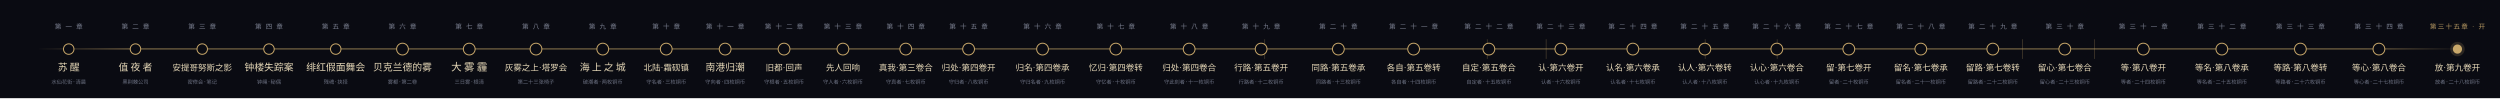
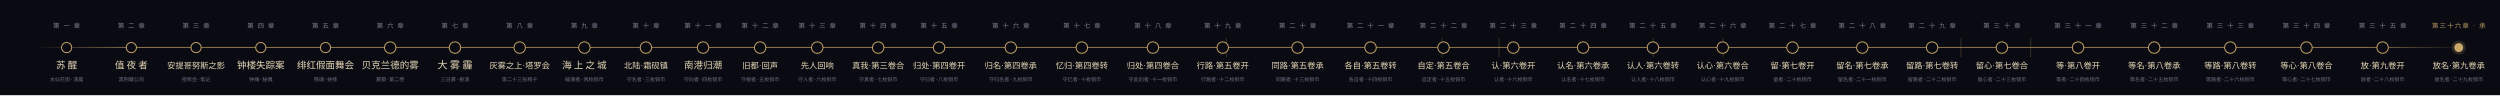
- <svg xmlns="http://www.w3.org/2000/svg" viewBox="0 0 3820 150" width="100%" role="img" aria-label="三十五章剧情脉络：苏醒、值夜者、安提哥努斯之影、钟楼失踪案、绯红假面舞会、贝克兰德的雾、大雾霾、灰雾之上·塔罗会、海上之城、北陆·霜砚镇、南港归潮、旧都·回声、灰原骨冢·先人回响、灰雾深处·真我、灰雾最深处·归处、灰雾更深处·归名、灰雾之上·忆归、灰雾之上·归处、灰雾之下·行路、灰雾之下·同路、灰雾之下·各自、灰雾之下·自定、灰雾之下·认、灰雾之下·认名、灰雾之下·认人、灰雾之下·认心、灰雾之下·留、灰雾之下·留名、灰雾之下·留路、灰雾之下·留心、灰雾之下·等、灰雾之下·等名、灰雾之下·等路、灰雾之下·等心、灰雾之下·放">
+ <svg xmlns="http://www.w3.org/2000/svg" viewBox="0 0 3940 150" width="100%" role="img" aria-label="三十六章剧情脉络：苏醒、值夜者、安提哥努斯之影、钟楼失踪案、绯红假面舞会、贝克兰德的雾、大雾霾、灰雾之上·塔罗会、海上之城、北陆·霜砚镇、南港归潮、旧都·回声、灰原骨冢·先人回响、灰雾深处·真我、灰雾最深处·归处、灰雾更深处·归名、灰雾之上·忆归、灰雾之上·归处、灰雾之下·行路、灰雾之下·同路、灰雾之下·各自、灰雾之下·自定、灰雾之下·认、灰雾之下·认名、灰雾之下·认人、灰雾之下·认心、灰雾之下·留、灰雾之下·留名、灰雾之下·留路、灰雾之下·留心、灰雾之下·等、灰雾之下·等名、灰雾之下·等路、灰雾之下·等心、灰雾之下·放、灰雾之下·放名">
  <defs>
    <linearGradient id="line" x1="0" y1="0" x2="1" y2="0">
      <stop offset="0" stop-color="#c9a86a" stop-opacity="0" />
      <stop offset="0.04" stop-color="#c9a86a" stop-opacity="0.7" />
      <stop offset="0.96" stop-color="#c9a86a" stop-opacity="0.7" />
      <stop offset="1" stop-color="#c9a86a" stop-opacity="0" />
    </linearGradient>
  </defs>
-   <rect width="3820" height="150" fill="#0a0b12" />
-   <rect x="60" y="74" width="3700" height="1.5" fill="url(#line)" />
+   <rect width="3940" height="150" fill="#0a0b12" />
+   <rect x="60" y="74" width="3820" height="1.5" fill="url(#line)" />
  <rect x="1932" y="60" width="1" height="30" fill="#c9a86a" opacity="0.35" />
  <rect x="2272" y="60" width="1" height="30" fill="#c9a86a" opacity="0.35" />
  <rect x="2362" y="60" width="1" height="30" fill="#c9a86a" opacity="0.35" />
  <rect x="2605" y="60" width="1" height="30" fill="#c9a86a" opacity="0.35" />
  <rect x="2715" y="60" width="1" height="30" fill="#c9a86a" opacity="0.35" />
  <rect x="3090" y="60" width="1" height="30" fill="#c9a86a" opacity="0.35" />
  <rect x="3200" y="60" width="1" height="30" fill="#c9a86a" opacity="0.35" />
  <g font-family="Georgia, 'Times New Roman', serif" text-rendering="geometricPrecision">
    <circle cx="105" cy="75" r="8" fill="#0a0b12" stroke="#c9a86a" stroke-width="1.5" />
    <text x="105" y="44" text-anchor="middle" font-size="10" letter-spacing="2" fill="#7a7f90">第 一 章</text>
    <text x="105" y="108" text-anchor="middle" font-size="15" fill="#e7d9b8">苏 醒</text>
    <text x="105" y="128" text-anchor="middle" font-family="ui-monospace, Menlo, monospace" font-size="8" fill="#6a6f80">水仙花街·清晨</text>
    <circle cx="207" cy="75" r="8" fill="#0a0b12" stroke="#c9a86a" stroke-width="1.5" />
    <text x="207" y="44" text-anchor="middle" font-size="10" letter-spacing="2" fill="#7a7f90">第 二 章</text>
    <text x="207" y="108" text-anchor="middle" font-size="15" fill="#e7d9b8">值 夜 者</text>
    <text x="207" y="128" text-anchor="middle" font-family="ui-monospace, Menlo, monospace" font-size="8" fill="#6a6f80">黑荆棘公司</text>
    <circle cx="309" cy="75" r="8" fill="#0a0b12" stroke="#c9a86a" stroke-width="1.5" />
    <text x="309" y="44" text-anchor="middle" font-size="10" letter-spacing="2" fill="#7a7f90">第 三 章</text>
    <text x="309" y="108" text-anchor="middle" font-size="13" fill="#e7d9b8">安提哥努斯之影</text>
    <text x="309" y="128" text-anchor="middle" font-family="ui-monospace, Menlo, monospace" font-size="8" fill="#6a6f80">密修会·笔记</text>
    <circle cx="411" cy="75" r="8" fill="#0a0b12" stroke="#c9a86a" stroke-width="1.5" />
    <text x="411" y="44" text-anchor="middle" font-size="10" letter-spacing="2" fill="#7a7f90">第 四 章</text>
    <text x="411" y="108" text-anchor="middle" font-size="15" fill="#e7d9b8">钟楼失踪案</text>
    <text x="411" y="128" text-anchor="middle" font-family="ui-monospace, Menlo, monospace" font-size="8" fill="#6a6f80">钟绳·秘偶</text>
    <circle cx="513" cy="75" r="8" fill="#0a0b12" stroke="#c9a86a" stroke-width="1.5" />
    <text x="513" y="44" text-anchor="middle" font-size="10" letter-spacing="2" fill="#7a7f90">第 五 章</text>
    <text x="513" y="108" text-anchor="middle" font-size="15" fill="#e7d9b8">绯红假面舞会</text>
    <text x="513" y="128" text-anchor="middle" font-family="ui-monospace, Menlo, monospace" font-size="8" fill="#6a6f80">残魂·抉择</text>
    <circle cx="615" cy="75" r="9" fill="#0a0b12" stroke="#c9a86a" stroke-width="1.5" />
    <text x="615" y="44" text-anchor="middle" font-size="10" letter-spacing="2" fill="#7a7f90">第 六 章</text>
    <text x="615" y="108" text-anchor="middle" font-size="15" fill="#e7d9b8">贝克兰德的雾</text>
    <text x="615" y="128" text-anchor="middle" font-family="ui-monospace, Menlo, monospace" font-size="8" fill="#6a6f80">雾都·第二卷</text>
    <circle cx="717" cy="75" r="9" fill="#0a0b12" stroke="#c9a86a" stroke-width="1.5" />
    <text x="717" y="44" text-anchor="middle" font-size="10" letter-spacing="2" fill="#7a7f90">第 七 章</text>
    <text x="717" y="108" text-anchor="middle" font-size="16" fill="#e7d9b8">大 雾 霾</text>
    <text x="717" y="128" text-anchor="middle" font-family="ui-monospace, Menlo, monospace" font-size="8" fill="#6a6f80">三日雾·根清</text>
    <circle cx="819" cy="75" r="9" fill="#0a0b12" stroke="#c9a86a" stroke-width="1.5" />
    <text x="819" y="44" text-anchor="middle" font-size="10" letter-spacing="2" fill="#7a7f90">第 八 章</text>
    <text x="819" y="108" text-anchor="middle" font-size="13" fill="#e7d9b8">灰雾之上·塔罗会</text>
    <text x="819" y="128" text-anchor="middle" font-family="ui-monospace, Menlo, monospace" font-size="8" fill="#6a6f80">第二十三张椅子</text>
    <circle cx="921" cy="75" r="9" fill="#0a0b12" stroke="#c9a86a" stroke-width="1.5" />
    <text x="921" y="44" text-anchor="middle" font-size="10" letter-spacing="2" fill="#7a7f90">第 九 章</text>
    <text x="921" y="108" text-anchor="middle" font-size="15" fill="#e7d9b8">海 上 之 城</text>
    <text x="921" y="128" text-anchor="middle" font-family="ui-monospace, Menlo, monospace" font-size="8" fill="#6a6f80">破潮者·两枚铜币</text>
    <circle cx="1018" cy="75" r="9" fill="#0a0b12" stroke="#c9a86a" stroke-width="1.5" />
    <text x="1018" y="44" text-anchor="middle" font-size="10" letter-spacing="2" fill="#7a7f90">第 十 章</text>
    <text x="1018" y="108" text-anchor="middle" font-size="13" fill="#e7d9b8">北陆·霜砚镇</text>
    <text x="1018" y="128" text-anchor="middle" font-family="ui-monospace, Menlo, monospace" font-size="8" fill="#6a6f80">守名者·三枚铜币</text>
    <circle cx="1108" cy="75" r="9" fill="#0a0b12" stroke="#c9a86a" stroke-width="1.5" />
    <text x="1108" y="44" text-anchor="middle" font-size="10" letter-spacing="2" fill="#7a7f90">第 十 一 章</text>
    <text x="1108" y="108" text-anchor="middle" font-size="15" fill="#e7d9b8">南港归潮</text>
    <text x="1108" y="128" text-anchor="middle" font-family="ui-monospace, Menlo, monospace" font-size="8" fill="#6a6f80">守向者·四枚铜币</text>
    <circle cx="1198" cy="75" r="9" fill="#0a0b12" stroke="#c9a86a" stroke-width="1.5" />
    <text x="1198" y="44" text-anchor="middle" font-size="10" letter-spacing="2" fill="#7a7f90">第 十 二 章</text>
    <text x="1198" y="108" text-anchor="middle" font-size="13" fill="#e7d9b8">旧都·回声</text>
    <text x="1198" y="128" text-anchor="middle" font-family="ui-monospace, Menlo, monospace" font-size="8" fill="#6a6f80">守根者·五枚铜币</text>
    <circle cx="1288" cy="75" r="9" fill="#0a0b12" stroke="#c9a86a" stroke-width="1.5" />
    <text x="1288" y="44" text-anchor="middle" font-size="10" letter-spacing="2" fill="#7a7f90">第 十 三 章</text>
    <text x="1288" y="108" text-anchor="middle" font-size="13" fill="#e7d9b8">先人回响</text>
    <text x="1288" y="128" text-anchor="middle" font-family="ui-monospace, Menlo, monospace" font-size="8" fill="#6a6f80">守人者·六枚铜币</text>
    <circle cx="1384" cy="75" r="9" fill="#0a0b12" stroke="#c9a86a" stroke-width="1.5" />
    <text x="1384" y="44" text-anchor="middle" font-size="10" letter-spacing="2" fill="#7a7f90">第 十 四 章</text>
    <text x="1384" y="108" text-anchor="middle" font-size="13" fill="#e7d9b8">真我·第三卷合</text>
    <text x="1384" y="128" text-anchor="middle" font-family="ui-monospace, Menlo, monospace" font-size="8" fill="#6a6f80">守真者·七枚铜币</text>
    <circle cx="1480" cy="75" r="9" fill="#0a0b12" stroke="#c9a86a" stroke-width="1.5" />
    <text x="1480" y="44" text-anchor="middle" font-size="10" letter-spacing="2" fill="#7a7f90">第 十 五 章</text>
    <text x="1480" y="108" text-anchor="middle" font-size="13" fill="#e7d9b8">归处·第四卷开</text>
    <text x="1480" y="128" text-anchor="middle" font-family="ui-monospace, Menlo, monospace" font-size="8" fill="#6a6f80">守归者·八枚铜币</text>
    <circle cx="1593" cy="75" r="9" fill="#0a0b12" stroke="#c9a86a" stroke-width="1.5" />
    <text x="1593" y="44" text-anchor="middle" font-size="10" letter-spacing="2" fill="#7a7f90">第 十 六 章</text>
    <text x="1593" y="108" text-anchor="middle" font-size="13" fill="#e7d9b8">归名·第四卷承</text>
    <text x="1593" y="128" text-anchor="middle" font-family="ui-monospace, Menlo, monospace" font-size="8" fill="#6a6f80">守归名者·九枚铜币</text>
    <circle cx="1705" cy="75" r="9" fill="#0a0b12" stroke="#c9a86a" stroke-width="1.5" />
    <text x="1705" y="44" text-anchor="middle" font-size="10" letter-spacing="2" fill="#7a7f90">第 十 七 章</text>
    <text x="1705" y="108" text-anchor="middle" font-size="13" fill="#e7d9b8">忆归·第四卷转</text>
    <text x="1705" y="128" text-anchor="middle" font-family="ui-monospace, Menlo, monospace" font-size="8" fill="#6a6f80">守忆者·十枚铜币</text>
    <circle cx="1817" cy="75" r="9" fill="#0a0b12" stroke="#c9a86a" stroke-width="1.5" />
    <text x="1817" y="44" text-anchor="middle" font-size="10" letter-spacing="2" fill="#7a7f90">第 十 八 章</text>
    <text x="1817" y="108" text-anchor="middle" font-size="13" fill="#e7d9b8">归处·第四卷合</text>
    <text x="1817" y="128" text-anchor="middle" font-family="ui-monospace, Menlo, monospace" font-size="8" fill="#6a6f80">守此刻者·十一枚铜币</text>
    <circle cx="1927" cy="75" r="9" fill="#0a0b12" stroke="#c9a86a" stroke-width="1.5" />
    <text x="1927" y="44" text-anchor="middle" font-size="10" letter-spacing="2" fill="#7a7f90">第 十 九 章</text>
    <text x="1927" y="108" text-anchor="middle" font-size="13" fill="#e7d9b8">行路·第五卷开</text>
    <text x="1927" y="128" text-anchor="middle" font-family="ui-monospace, Menlo, monospace" font-size="8" fill="#6a6f80">行路者·十二枚铜币</text>
    <circle cx="2045" cy="75" r="9" fill="#0a0b12" stroke="#c9a86a" stroke-width="1.5" />
    <text x="2045" y="44" text-anchor="middle" font-size="10" letter-spacing="2" fill="#7a7f90">第 二 十 章</text>
    <text x="2045" y="108" text-anchor="middle" font-size="13" fill="#e7d9b8">同路·第五卷承</text>
    <text x="2045" y="128" text-anchor="middle" font-family="ui-monospace, Menlo, monospace" font-size="8" fill="#6a6f80">同路者·十三枚铜币</text>
    <circle cx="2160" cy="75" r="9" fill="#0a0b12" stroke="#c9a86a" stroke-width="1.5" />
    <text x="2160" y="44" text-anchor="middle" font-size="10" letter-spacing="2" fill="#7a7f90">第 二 十 一 章</text>
    <text x="2160" y="108" text-anchor="middle" font-size="13" fill="#e7d9b8">各自·第五卷转</text>
    <text x="2160" y="128" text-anchor="middle" font-family="ui-monospace, Menlo, monospace" font-size="8" fill="#6a6f80">各自者·十四枚铜币</text>
    <circle cx="2275" cy="75" r="9" fill="#0a0b12" stroke="#c9a86a" stroke-width="1.5" />
    <text x="2275" y="44" text-anchor="middle" font-size="10" letter-spacing="2" fill="#7a7f90">第 二 十 二 章</text>
    <text x="2275" y="108" text-anchor="middle" font-size="13" fill="#e7d9b8">自定·第五卷合</text>
    <text x="2275" y="128" text-anchor="middle" font-family="ui-monospace, Menlo, monospace" font-size="8" fill="#6a6f80">自定者·十五枚铜币</text>
    <circle cx="2385" cy="75" r="9" fill="#0a0b12" stroke="#c9a86a" stroke-width="1.5" />
    <text x="2385" y="44" text-anchor="middle" font-size="10" letter-spacing="2" fill="#7a7f90">第 二 十 三 章</text>
    <text x="2385" y="108" text-anchor="middle" font-size="13" fill="#e7d9b8">认·第六卷开</text>
    <text x="2385" y="128" text-anchor="middle" font-family="ui-monospace, Menlo, monospace" font-size="8" fill="#6a6f80">认者·十六枚铜币</text>
    <circle cx="2495" cy="75" r="9" fill="#0a0b12" stroke="#c9a86a" stroke-width="1.5" />
    <text x="2495" y="44" text-anchor="middle" font-size="10" letter-spacing="2" fill="#7a7f90">第 二 十 四 章</text>
    <text x="2495" y="108" text-anchor="middle" font-size="13" fill="#e7d9b8">认名·第六卷承</text>
    <text x="2495" y="128" text-anchor="middle" font-family="ui-monospace, Menlo, monospace" font-size="8" fill="#6a6f80">认名者·十七枚铜币</text>
    <circle cx="2605" cy="75" r="9" fill="#0a0b12" stroke="#c9a86a" stroke-width="1.5" />
    <text x="2605" y="44" text-anchor="middle" font-size="10" letter-spacing="2" fill="#7a7f90">第 二 十 五 章</text>
    <text x="2605" y="108" text-anchor="middle" font-size="13" fill="#e7d9b8">认人·第六卷转</text>
    <text x="2605" y="128" text-anchor="middle" font-family="ui-monospace, Menlo, monospace" font-size="8" fill="#6a6f80">认人者·十八枚铜币</text>
    <circle cx="2715" cy="75" r="9" fill="#0a0b12" stroke="#c9a86a" stroke-width="1.5" />
    <text x="2715" y="44" text-anchor="middle" font-size="10" letter-spacing="2" fill="#7a7f90">第 二 十 六 章</text>
    <text x="2715" y="108" text-anchor="middle" font-size="13" fill="#e7d9b8">认心·第六卷合</text>
    <text x="2715" y="128" text-anchor="middle" font-family="ui-monospace, Menlo, monospace" font-size="8" fill="#6a6f80">认心者·十九枚铜币</text>
    <circle cx="2825" cy="75" r="9" fill="#0a0b12" stroke="#c9a86a" stroke-width="1.5" />
    <text x="2825" y="44" text-anchor="middle" font-size="10" letter-spacing="2" fill="#7a7f90">第 二 十 七 章</text>
    <text x="2825" y="108" text-anchor="middle" font-size="13" fill="#e7d9b8">留·第七卷开</text>
    <text x="2825" y="128" text-anchor="middle" font-family="ui-monospace, Menlo, monospace" font-size="8" fill="#6a6f80">留者·二十枚铜币</text>
    <circle cx="2935" cy="75" r="9" fill="#0a0b12" stroke="#c9a86a" stroke-width="1.5" />
    <text x="2935" y="44" text-anchor="middle" font-size="10" letter-spacing="2" fill="#7a7f90">第 二 十 八 章</text>
    <text x="2935" y="108" text-anchor="middle" font-size="13" fill="#e7d9b8">留名·第七卷承</text>
    <text x="2935" y="128" text-anchor="middle" font-family="ui-monospace, Menlo, monospace" font-size="8" fill="#6a6f80">留名者·二十一枚铜币</text>
    <circle cx="3045" cy="75" r="9" fill="#0a0b12" stroke="#c9a86a" stroke-width="1.5" />
    <text x="3045" y="44" text-anchor="middle" font-size="10" letter-spacing="2" fill="#7a7f90">第 二 十 九 章</text>
    <text x="3045" y="108" text-anchor="middle" font-size="13" fill="#e7d9b8">留路·第七卷转</text>
    <text x="3045" y="128" text-anchor="middle" font-family="ui-monospace, Menlo, monospace" font-size="8" fill="#6a6f80">留路者·二十二枚铜币</text>
    <circle cx="3155" cy="75" r="9" fill="#0a0b12" stroke="#c9a86a" stroke-width="1.5" />
    <text x="3155" y="44" text-anchor="middle" font-size="10" letter-spacing="2" fill="#7a7f90">第 三 十 章</text>
    <text x="3155" y="108" text-anchor="middle" font-size="13" fill="#e7d9b8">留心·第七卷合</text>
    <text x="3155" y="128" text-anchor="middle" font-family="ui-monospace, Menlo, monospace" font-size="8" fill="#6a6f80">留心者·二十三枚铜币</text>
    <circle cx="3275" cy="75" r="9" fill="#0a0b12" stroke="#c9a86a" stroke-width="1.5" />
    <text x="3275" y="44" text-anchor="middle" font-size="10" letter-spacing="2" fill="#7a7f90">第 三 十 一 章</text>
    <text x="3275" y="108" text-anchor="middle" font-size="13" fill="#e7d9b8">等·第八卷开</text>
    <text x="3275" y="128" text-anchor="middle" font-family="ui-monospace, Menlo, monospace" font-size="8" fill="#6a6f80">等者·二十四枚铜币</text>
    <circle cx="3395" cy="75" r="9" fill="#0a0b12" stroke="#c9a86a" stroke-width="1.5" />
    <text x="3395" y="44" text-anchor="middle" font-size="10" letter-spacing="2" fill="#7a7f90">第 三 十 二 章</text>
    <text x="3395" y="108" text-anchor="middle" font-size="13" fill="#e7d9b8">等名·第八卷承</text>
    <text x="3395" y="128" text-anchor="middle" font-family="ui-monospace, Menlo, monospace" font-size="8" fill="#6a6f80">等名者·二十五枚铜币</text>
    <circle cx="3515" cy="75" r="9" fill="#0a0b12" stroke="#c9a86a" stroke-width="1.5" />
    <text x="3515" y="44" text-anchor="middle" font-size="10" letter-spacing="2" fill="#7a7f90">第 三 十 三 章</text>
    <text x="3515" y="108" text-anchor="middle" font-size="13" fill="#e7d9b8">等路·第八卷转</text>
    <text x="3515" y="128" text-anchor="middle" font-family="ui-monospace, Menlo, monospace" font-size="8" fill="#6a6f80">等路者·二十六枚铜币</text>
    <circle cx="3635" cy="75" r="9" fill="#0a0b12" stroke="#c9a86a" stroke-width="1.5" />
    <text x="3635" y="44" text-anchor="middle" font-size="10" letter-spacing="2" fill="#7a7f90">第 三 十 四 章</text>
    <text x="3635" y="108" text-anchor="middle" font-size="13" fill="#e7d9b8">等心·第八卷合</text>
    <text x="3635" y="128" text-anchor="middle" font-family="ui-monospace, Menlo, monospace" font-size="8" fill="#6a6f80">等心者·二十七枚铜币</text>
-     <circle cx="3755" cy="75" r="11" fill="#c9a86a" opacity="0.18" />
-     <circle cx="3755" cy="75" r="7" fill="#c9a86a" />
-     <text x="3755" y="44" text-anchor="middle" font-size="10" letter-spacing="2" fill="#c9a86a" opacity="0.9">第三十五章 · 开</text>
+     <circle cx="3755" cy="75" r="9" fill="#0a0b12" stroke="#c9a86a" stroke-width="1.5" />
+     <text x="3755" y="44" text-anchor="middle" font-size="10" letter-spacing="2" fill="#7a7f90">第 三 十 五 章</text>
    <text x="3755" y="108" text-anchor="middle" font-size="13" fill="#e7d9b8">放·第九卷开</text>
    <text x="3755" y="128" text-anchor="middle" font-family="ui-monospace, Menlo, monospace" font-size="8" fill="#6a6f80">放者·二十八枚铜币</text>
+     <circle cx="3875" cy="75" r="11" fill="#c9a86a" opacity="0.18" />
+     <circle cx="3875" cy="75" r="7" fill="#c9a86a" />
+     <text x="3875" y="44" text-anchor="middle" font-size="10" letter-spacing="2" fill="#c9a86a" opacity="0.9">第三十六章 · 承</text>
+     <text x="3875" y="108" text-anchor="middle" font-size="13" fill="#e7d9b8">放名·第九卷承</text>
+     <text x="3875" y="128" text-anchor="middle" font-family="ui-monospace, Menlo, monospace" font-size="8" fill="#6a6f80">放名者·二十九枚铜币</text>
  </g>
</svg>
